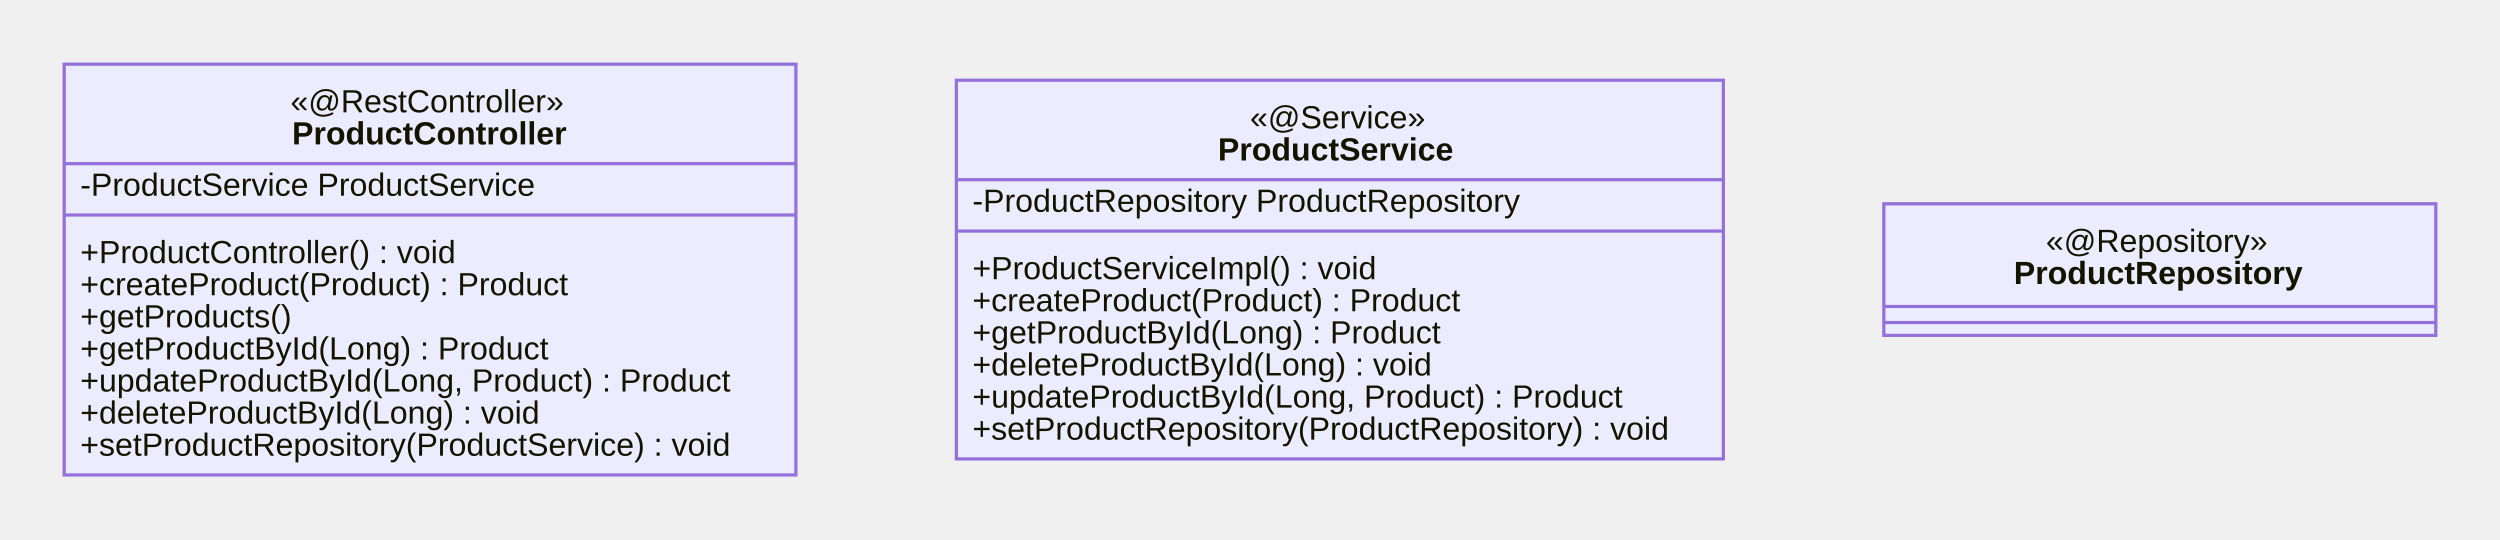
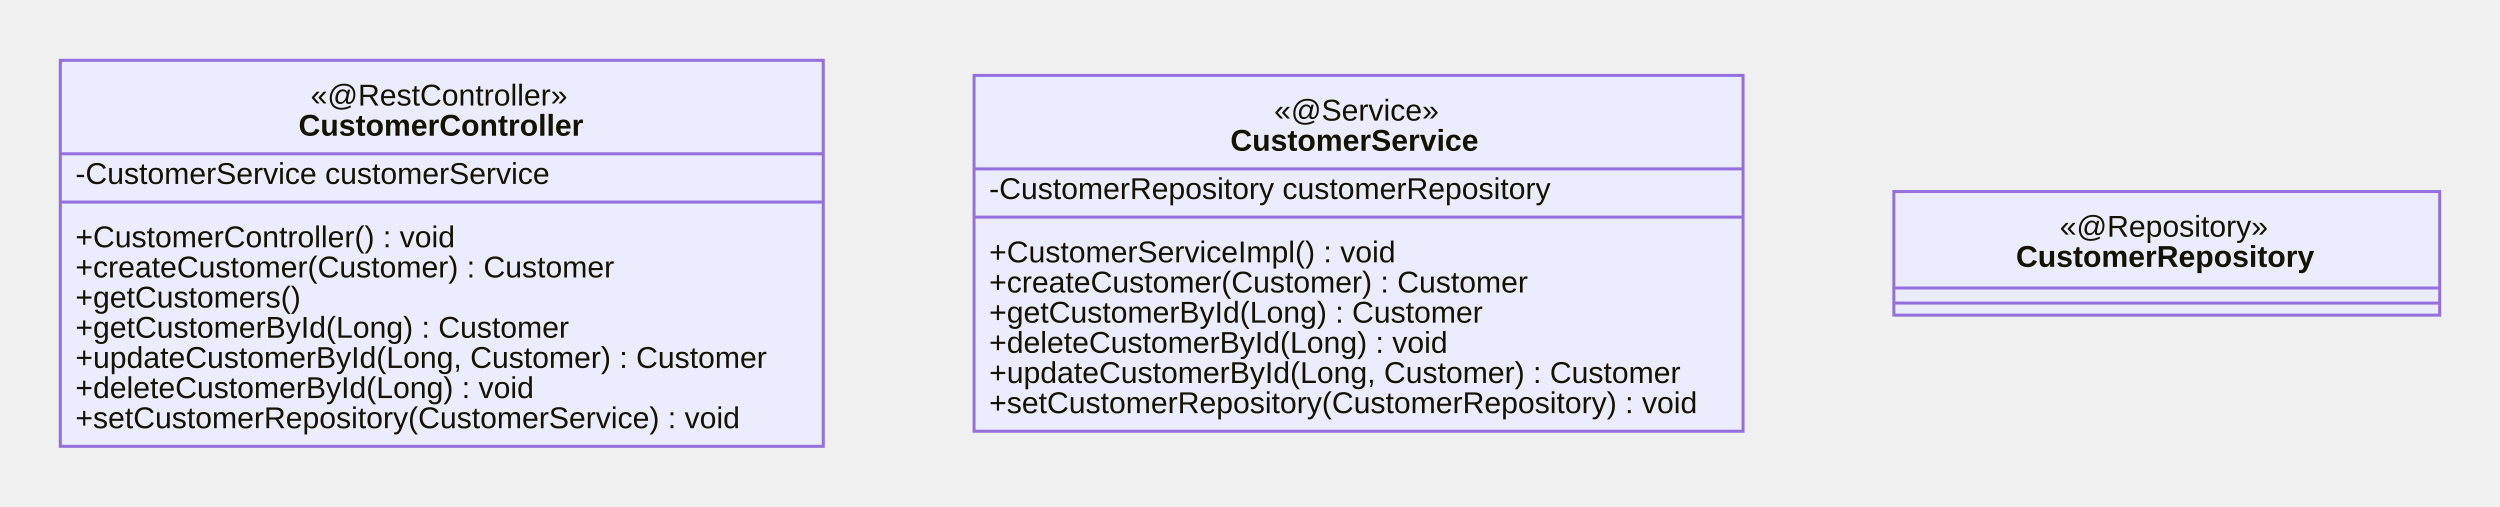
- <svg xmlns="http://www.w3.org/2000/svg" id="mermaid-1632573725511" width="100%" height="168" style="max-width: 779px;" viewBox="-20 -20 779 168">
-   <style>#mermaid-1632573725511{font-family:"trebuchet ms",verdana,arial,sans-serif;font-size:16px;fill:#333;}#mermaid-1632573725511 .error-icon{fill:#552222;}#mermaid-1632573725511 .error-text{fill:#552222;stroke:#552222;}#mermaid-1632573725511 .edge-thickness-normal{stroke-width:2px;}#mermaid-1632573725511 .edge-thickness-thick{stroke-width:3.5px;}#mermaid-1632573725511 .edge-pattern-solid{stroke-dasharray:0;}#mermaid-1632573725511 .edge-pattern-dashed{stroke-dasharray:3;}#mermaid-1632573725511 .edge-pattern-dotted{stroke-dasharray:2;}#mermaid-1632573725511 .marker{fill:#333333;stroke:#333333;}#mermaid-1632573725511 .marker.cross{stroke:#333333;}#mermaid-1632573725511 svg{font-family:"trebuchet ms",verdana,arial,sans-serif;font-size:16px;}#mermaid-1632573725511 g.classGroup text{fill:#9370DB;fill:#131300;stroke:none;font-family:"trebuchet ms",verdana,arial,sans-serif;font-size:10px;}#mermaid-1632573725511 g.classGroup text .title{font-weight:bolder;}#mermaid-1632573725511 .classTitle{font-weight:bolder;}#mermaid-1632573725511 .node rect,#mermaid-1632573725511 .node circle,#mermaid-1632573725511 .node ellipse,#mermaid-1632573725511 .node polygon,#mermaid-1632573725511 .node path{fill:#ECECFF;stroke:#9370DB;stroke-width:1px;}#mermaid-1632573725511 .divider{stroke:#9370DB;stroke:1;}#mermaid-1632573725511 g.clickable{cursor:pointer;}#mermaid-1632573725511 g.classGroup rect{fill:#ECECFF;stroke:#9370DB;}#mermaid-1632573725511 g.classGroup line{stroke:#9370DB;stroke-width:1;}#mermaid-1632573725511 .classLabel .box{stroke:none;stroke-width:0;fill:#ECECFF;opacity:0.5;}#mermaid-1632573725511 .classLabel .label{fill:#9370DB;font-size:10px;}#mermaid-1632573725511 .relation{stroke:#333333;stroke-width:1;fill:none;}#mermaid-1632573725511 .dashed-line{stroke-dasharray:3;}#mermaid-1632573725511 #compositionStart,#mermaid-1632573725511 .composition{fill:#333333 !important;stroke:#333333 !important;stroke-width:1;}#mermaid-1632573725511 #compositionEnd,#mermaid-1632573725511 .composition{fill:#333333 !important;stroke:#333333 !important;stroke-width:1;}#mermaid-1632573725511 #dependencyStart,#mermaid-1632573725511 .dependency{fill:#333333 !important;stroke:#333333 !important;stroke-width:1;}#mermaid-1632573725511 #dependencyStart,#mermaid-1632573725511 .dependency{fill:#333333 !important;stroke:#333333 !important;stroke-width:1;}#mermaid-1632573725511 #extensionStart,#mermaid-1632573725511 .extension{fill:#333333 !important;stroke:#333333 !important;stroke-width:1;}#mermaid-1632573725511 #extensionEnd,#mermaid-1632573725511 .extension{fill:#333333 !important;stroke:#333333 !important;stroke-width:1;}#mermaid-1632573725511 #aggregationStart,#mermaid-1632573725511 .aggregation{fill:#ECECFF !important;stroke:#333333 !important;stroke-width:1;}#mermaid-1632573725511 #aggregationEnd,#mermaid-1632573725511 .aggregation{fill:#ECECFF !important;stroke:#333333 !important;stroke-width:1;}#mermaid-1632573725511 .edgeTerminals{font-size:11px;}#mermaid-1632573725511:root{--mermaid-font-family:"trebuchet ms",verdana,arial,sans-serif;}#mermaid-1632573725511 class{fill:apa;}</style>
+ <svg xmlns="http://www.w3.org/2000/svg" id="mermaid-1635461785088" width="100%" height="168" style="max-width: 829px;" viewBox="-20 -20 829 168">
+   <style>#mermaid-1635461785088{font-family:"trebuchet ms",verdana,arial,sans-serif;font-size:16px;fill:#333;}#mermaid-1635461785088 .error-icon{fill:#552222;}#mermaid-1635461785088 .error-text{fill:#552222;stroke:#552222;}#mermaid-1635461785088 .edge-thickness-normal{stroke-width:2px;}#mermaid-1635461785088 .edge-thickness-thick{stroke-width:3.5px;}#mermaid-1635461785088 .edge-pattern-solid{stroke-dasharray:0;}#mermaid-1635461785088 .edge-pattern-dashed{stroke-dasharray:3;}#mermaid-1635461785088 .edge-pattern-dotted{stroke-dasharray:2;}#mermaid-1635461785088 .marker{fill:#333333;stroke:#333333;}#mermaid-1635461785088 .marker.cross{stroke:#333333;}#mermaid-1635461785088 svg{font-family:"trebuchet ms",verdana,arial,sans-serif;font-size:16px;}#mermaid-1635461785088 g.classGroup text{fill:#9370DB;fill:#131300;stroke:none;font-family:"trebuchet ms",verdana,arial,sans-serif;font-size:10px;}#mermaid-1635461785088 g.classGroup text .title{font-weight:bolder;}#mermaid-1635461785088 .classTitle{font-weight:bolder;}#mermaid-1635461785088 .node rect,#mermaid-1635461785088 .node circle,#mermaid-1635461785088 .node ellipse,#mermaid-1635461785088 .node polygon,#mermaid-1635461785088 .node path{fill:#ECECFF;stroke:#9370DB;stroke-width:1px;}#mermaid-1635461785088 .divider{stroke:#9370DB;stroke:1;}#mermaid-1635461785088 g.clickable{cursor:pointer;}#mermaid-1635461785088 g.classGroup rect{fill:#ECECFF;stroke:#9370DB;}#mermaid-1635461785088 g.classGroup line{stroke:#9370DB;stroke-width:1;}#mermaid-1635461785088 .classLabel .box{stroke:none;stroke-width:0;fill:#ECECFF;opacity:0.5;}#mermaid-1635461785088 .classLabel .label{fill:#9370DB;font-size:10px;}#mermaid-1635461785088 .relation{stroke:#333333;stroke-width:1;fill:none;}#mermaid-1635461785088 .dashed-line{stroke-dasharray:3;}#mermaid-1635461785088 #compositionStart,#mermaid-1635461785088 .composition{fill:#333333 !important;stroke:#333333 !important;stroke-width:1;}#mermaid-1635461785088 #compositionEnd,#mermaid-1635461785088 .composition{fill:#333333 !important;stroke:#333333 !important;stroke-width:1;}#mermaid-1635461785088 #dependencyStart,#mermaid-1635461785088 .dependency{fill:#333333 !important;stroke:#333333 !important;stroke-width:1;}#mermaid-1635461785088 #dependencyStart,#mermaid-1635461785088 .dependency{fill:#333333 !important;stroke:#333333 !important;stroke-width:1;}#mermaid-1635461785088 #extensionStart,#mermaid-1635461785088 .extension{fill:#333333 !important;stroke:#333333 !important;stroke-width:1;}#mermaid-1635461785088 #extensionEnd,#mermaid-1635461785088 .extension{fill:#333333 !important;stroke:#333333 !important;stroke-width:1;}#mermaid-1635461785088 #aggregationStart,#mermaid-1635461785088 .aggregation{fill:#ECECFF !important;stroke:#333333 !important;stroke-width:1;}#mermaid-1635461785088 #aggregationEnd,#mermaid-1635461785088 .aggregation{fill:#ECECFF !important;stroke:#333333 !important;stroke-width:1;}#mermaid-1635461785088 .edgeTerminals{font-size:11px;}#mermaid-1635461785088:root{--mermaid-font-family:"trebuchet ms",verdana,arial,sans-serif;}#mermaid-1635461785088 class{fill:apa;}</style>
  <g />
  <defs>
    <marker id="extensionStart" class="extension" refX="0" refY="7" markerWidth="190" markerHeight="240" orient="auto">
      <path d="M 1,7 L18,13 V 1 Z" />
    </marker>
  </defs>
  <defs>
    <marker id="extensionEnd" refX="19" refY="7" markerWidth="20" markerHeight="28" orient="auto">
      <path d="M 1,1 V 13 L18,7 Z" />
    </marker>
  </defs>
  <defs>
    <marker id="compositionStart" class="extension" refX="0" refY="7" markerWidth="190" markerHeight="240" orient="auto">
      <path d="M 18,7 L9,13 L1,7 L9,1 Z" />
    </marker>
  </defs>
  <defs>
    <marker id="compositionEnd" refX="19" refY="7" markerWidth="20" markerHeight="28" orient="auto">
      <path d="M 18,7 L9,13 L1,7 L9,1 Z" />
    </marker>
  </defs>
  <defs>
    <marker id="aggregationStart" class="extension" refX="0" refY="7" markerWidth="190" markerHeight="240" orient="auto">
      <path d="M 18,7 L9,13 L1,7 L9,1 Z" />
    </marker>
  </defs>
  <defs>
    <marker id="aggregationEnd" refX="19" refY="7" markerWidth="20" markerHeight="28" orient="auto">
      <path d="M 18,7 L9,13 L1,7 L9,1 Z" />
    </marker>
  </defs>
  <defs>
    <marker id="dependencyStart" class="extension" refX="0" refY="7" markerWidth="190" markerHeight="240" orient="auto">
      <path d="M 5,7 L9,13 L1,7 L9,1 Z" />
    </marker>
  </defs>
  <defs>
    <marker id="dependencyEnd" refX="19" refY="7" markerWidth="20" markerHeight="28" orient="auto">
      <path d="M 18,7 L9,13 L14,7 L9,1 Z" />
    </marker>
  </defs>
-   <g id="classid-ProductController-0" class="classGroup" transform="translate(0,0 )">
-     <rect x="0" y="0" width="228" height="128" class=" " />
+   <g id="classid-CustomerController-0" class="classGroup" transform="translate(0,0 )">
+     <rect x="0" y="0" width="253" height="128" class=" " />
    <text y="15" x="0">
-       <tspan x="70.5">«@RestController»</tspan>
-       <tspan class="title" dy="10" x="71">ProductController</tspan>
+       <tspan x="83">«@RestController»</tspan>
+       <tspan class="title" dy="10" x="79">CustomerController</tspan>
    </text>
-     <line x1="0" y1="31" y2="31" x2="228" />
+     <line x1="0" y1="31" y2="31" x2="253" />
    <text x="5" y="41" fill="white" class="classText">
-       <tspan x="5">-ProductService ProductService</tspan>
+       <tspan x="5">-CustomerService customerService</tspan>
    </text>
-     <line x1="0" y1="47" y2="47" x2="228" />
+     <line x1="0" y1="47" y2="47" x2="253" />
    <text x="5" y="62" fill="white" class="classText">
-       <tspan x="5">+ProductController() : void</tspan>
-       <tspan x="5" dy="10">+createProduct(Product) : Product</tspan>
-       <tspan x="5" dy="10">+getProducts()</tspan>
-       <tspan x="5" dy="10">+getProductById(Long) : Product</tspan>
-       <tspan x="5" dy="10">+updateProductById(Long, Product) : Product</tspan>
-       <tspan x="5" dy="10">+deleteProductById(Long) : void</tspan>
-       <tspan x="5" dy="10">+setProductRepository(ProductService) : void</tspan>
+       <tspan x="5">+CustomerController() : void</tspan>
+       <tspan x="5" dy="10">+createCustomer(Customer) : Customer</tspan>
+       <tspan x="5" dy="10">+getCustomers()</tspan>
+       <tspan x="5" dy="10">+getCustomerById(Long) : Customer</tspan>
+       <tspan x="5" dy="10">+updateCustomerById(Long, Customer) : Customer</tspan>
+       <tspan x="5" dy="10">+deleteCustomerById(Long) : void</tspan>
+       <tspan x="5" dy="10">+setCustomerRepository(CustomerService) : void</tspan>
    </text>
  </g>
-   <g id="classid-ProductService-1" class="classGroup" transform="translate(278,5 )">
-     <rect x="0" y="0" width="239" height="118" class=" " />
+   <g id="classid-CustomerService-1" class="classGroup" transform="translate(303,5 )">
+     <rect x="0" y="0" width="255" height="118" class=" " />
    <text y="15" x="0">
-       <tspan x="91.5">«@Service»</tspan>
-       <tspan class="title" dy="10" x="81.5">ProductService</tspan>
+       <tspan x="99.5">«@Service»</tspan>
+       <tspan class="title" dy="10" x="85">CustomerService</tspan>
    </text>
-     <line x1="0" y1="31" y2="31" x2="239" />
+     <line x1="0" y1="31" y2="31" x2="255" />
    <text x="5" y="41" fill="white" class="classText">
-       <tspan x="5">-ProductRepository ProductRepository</tspan>
+       <tspan x="5">-CustomerRepository customerRepository</tspan>
    </text>
-     <line x1="0" y1="47" y2="47" x2="239" />
+     <line x1="0" y1="47" y2="47" x2="255" />
    <text x="5" y="62" fill="white" class="classText">
-       <tspan x="5">+ProductServiceImpl() : void</tspan>
-       <tspan x="5" dy="10">+createProduct(Product) : Product</tspan>
-       <tspan x="5" dy="10">+getProductById(Long) : Product</tspan>
-       <tspan x="5" dy="10">+deleteProductById(Long) : void</tspan>
-       <tspan x="5" dy="10">+updateProductById(Long, Product) : Product</tspan>
-       <tspan x="5" dy="10">+setProductRepository(ProductRepository) : void</tspan>
+       <tspan x="5">+CustomerServiceImpl() : void</tspan>
+       <tspan x="5" dy="10">+createCustomer(Customer) : Customer</tspan>
+       <tspan x="5" dy="10">+getCustomerById(Long) : Customer</tspan>
+       <tspan x="5" dy="10">+deleteCustomerById(Long) : void</tspan>
+       <tspan x="5" dy="10">+updateCustomerById(Long, Customer) : Customer</tspan>
+       <tspan x="5" dy="10">+setCustomerRepository(CustomerRepository) : void</tspan>
    </text>
  </g>
-   <g id="classid-ProductRepository-2" class="classGroup" transform="translate(567,43.5 )">
-     <rect x="0" y="0" width="172" height="41" class=" " />
+   <g id="classid-CustomerRepository-2" class="classGroup" transform="translate(608,43.5 )">
+     <rect x="0" y="0" width="181" height="41" class=" " />
    <text y="15" x="0">
-       <tspan x="50.5">«@Repository»</tspan>
-       <tspan class="title" dy="10" x="40.5">ProductRepository</tspan>
+       <tspan x="55">«@Repository»</tspan>
+       <tspan class="title" dy="10" x="40.5">CustomerRepository</tspan>
    </text>
-     <line x1="0" y1="32" y2="32" x2="172" />
+     <line x1="0" y1="32" y2="32" x2="181" />
    <text x="5" y="42" fill="white" class="classText" />
-     <line x1="0" y1="37" y2="37" x2="172" />
+     <line x1="0" y1="37" y2="37" x2="181" />
    <text x="5" y="52" fill="white" class="classText" />
  </g>
</svg>
